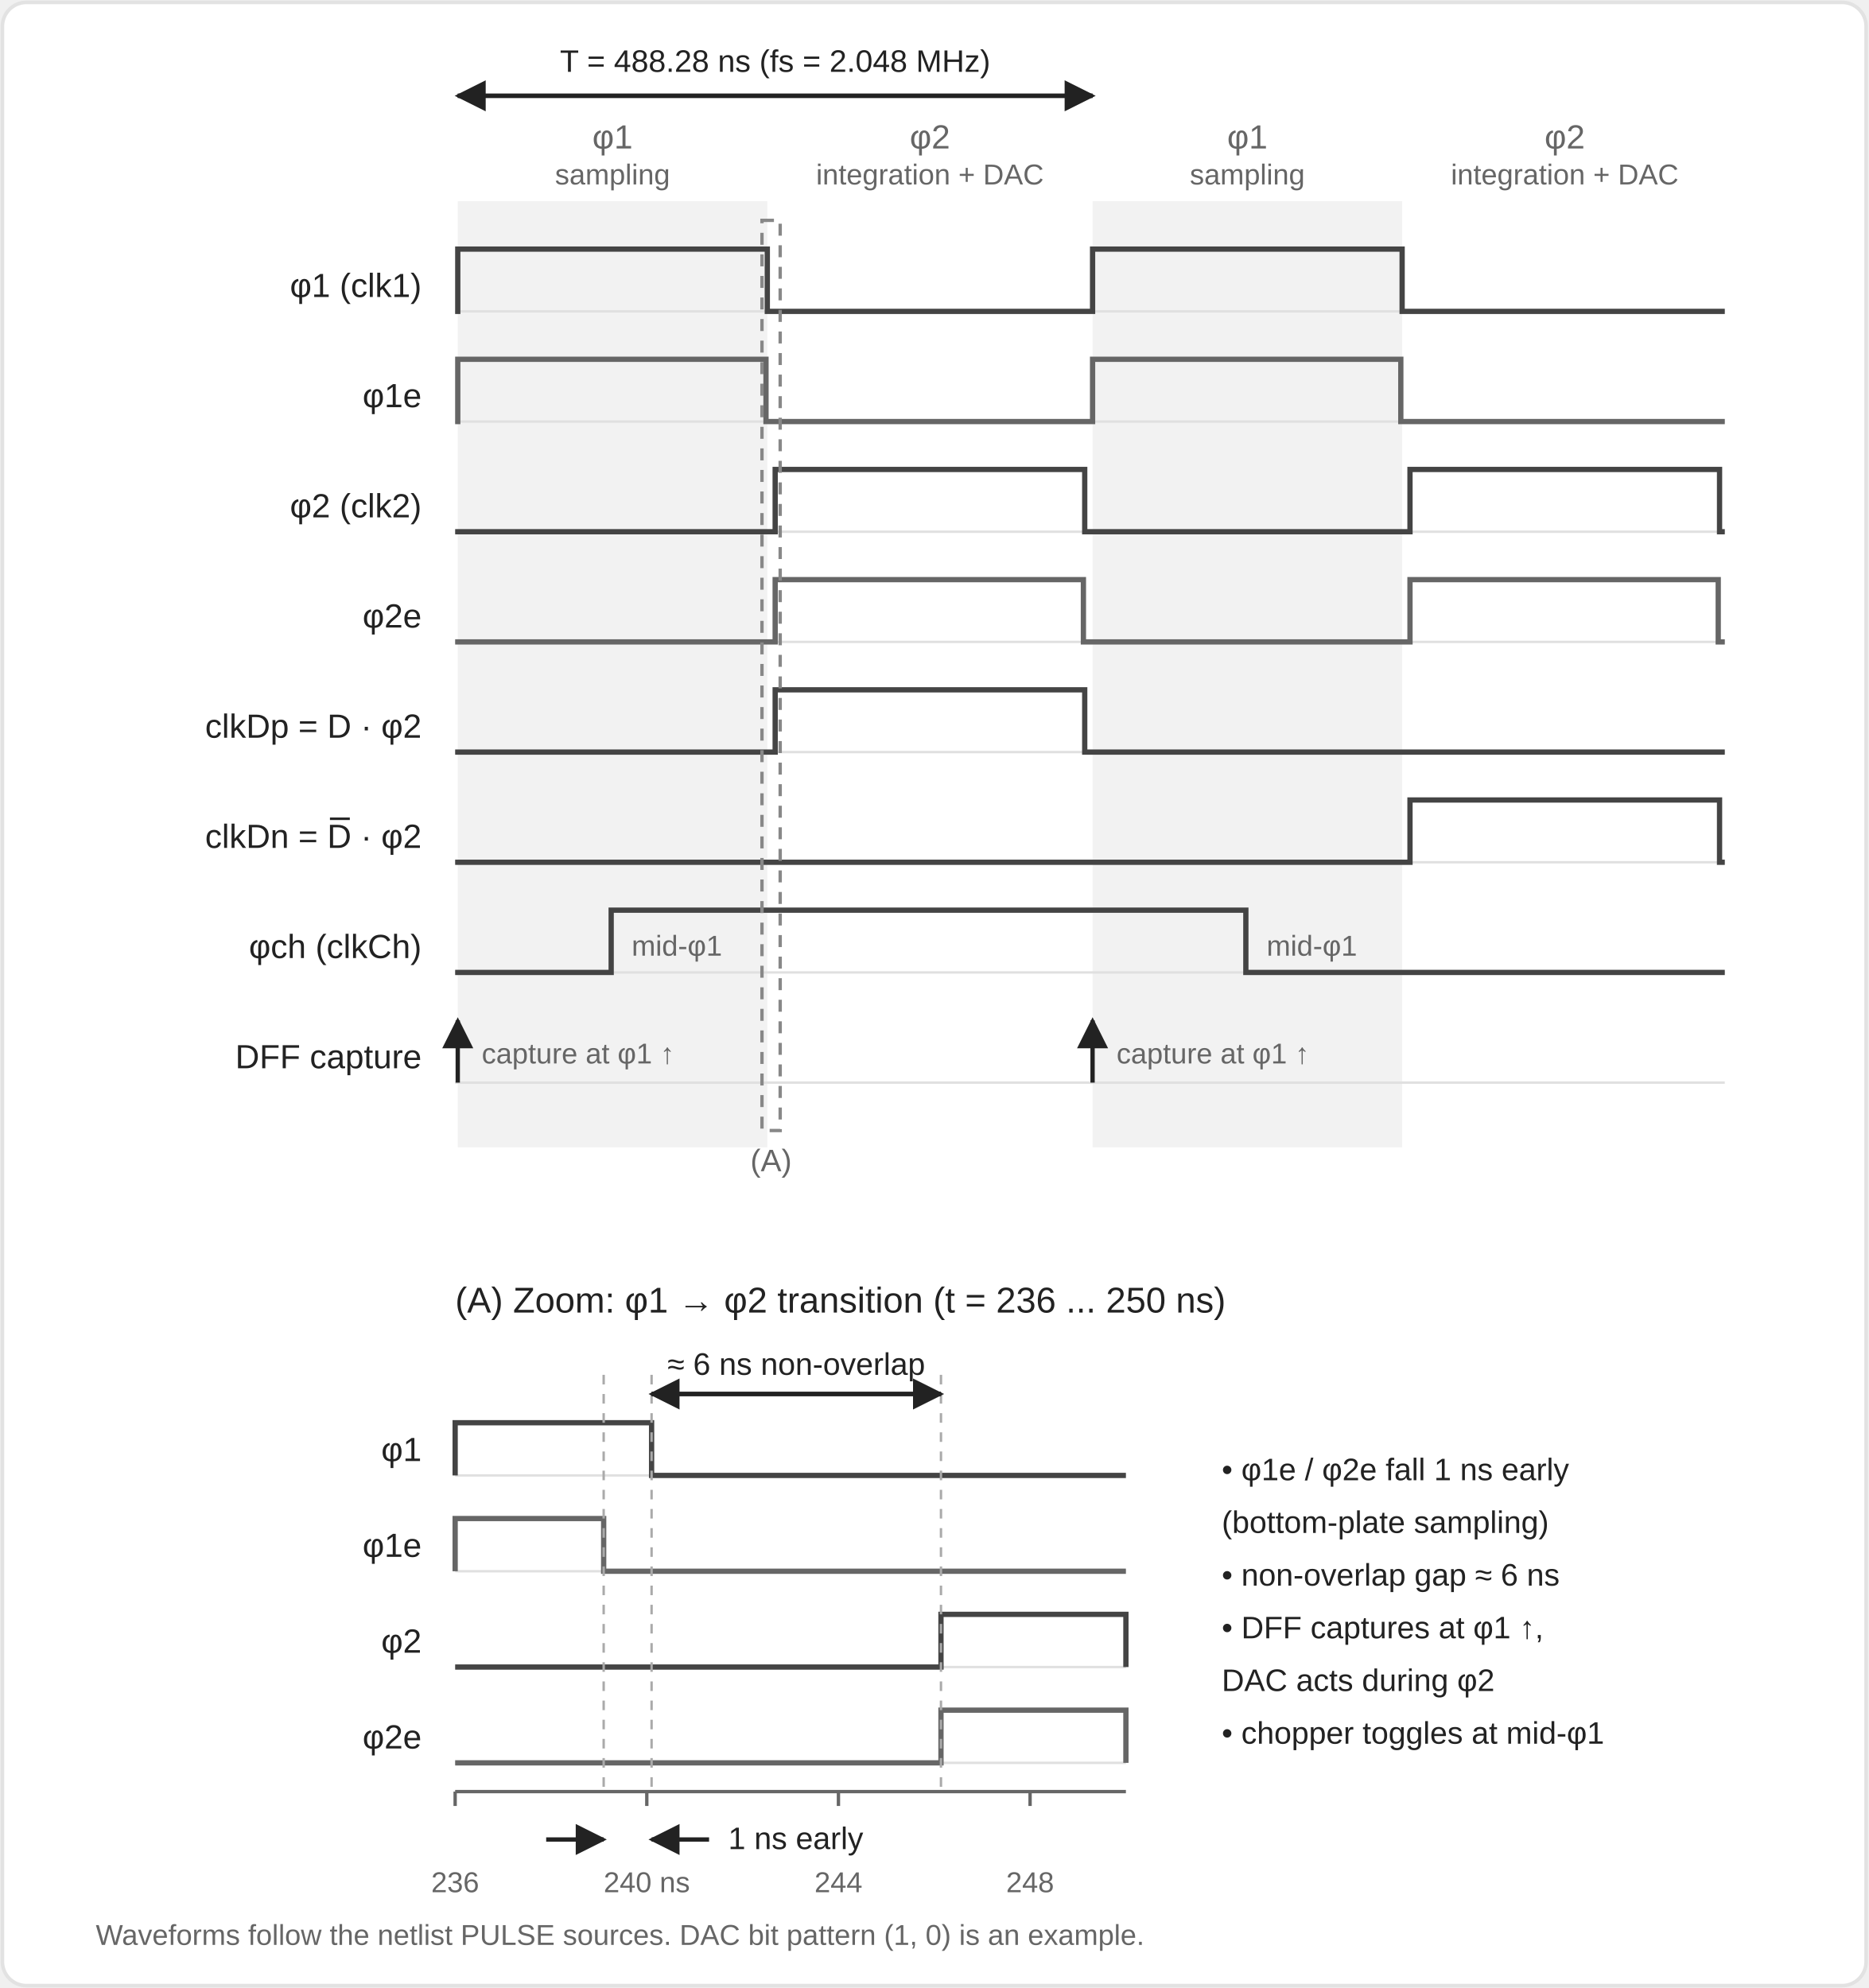
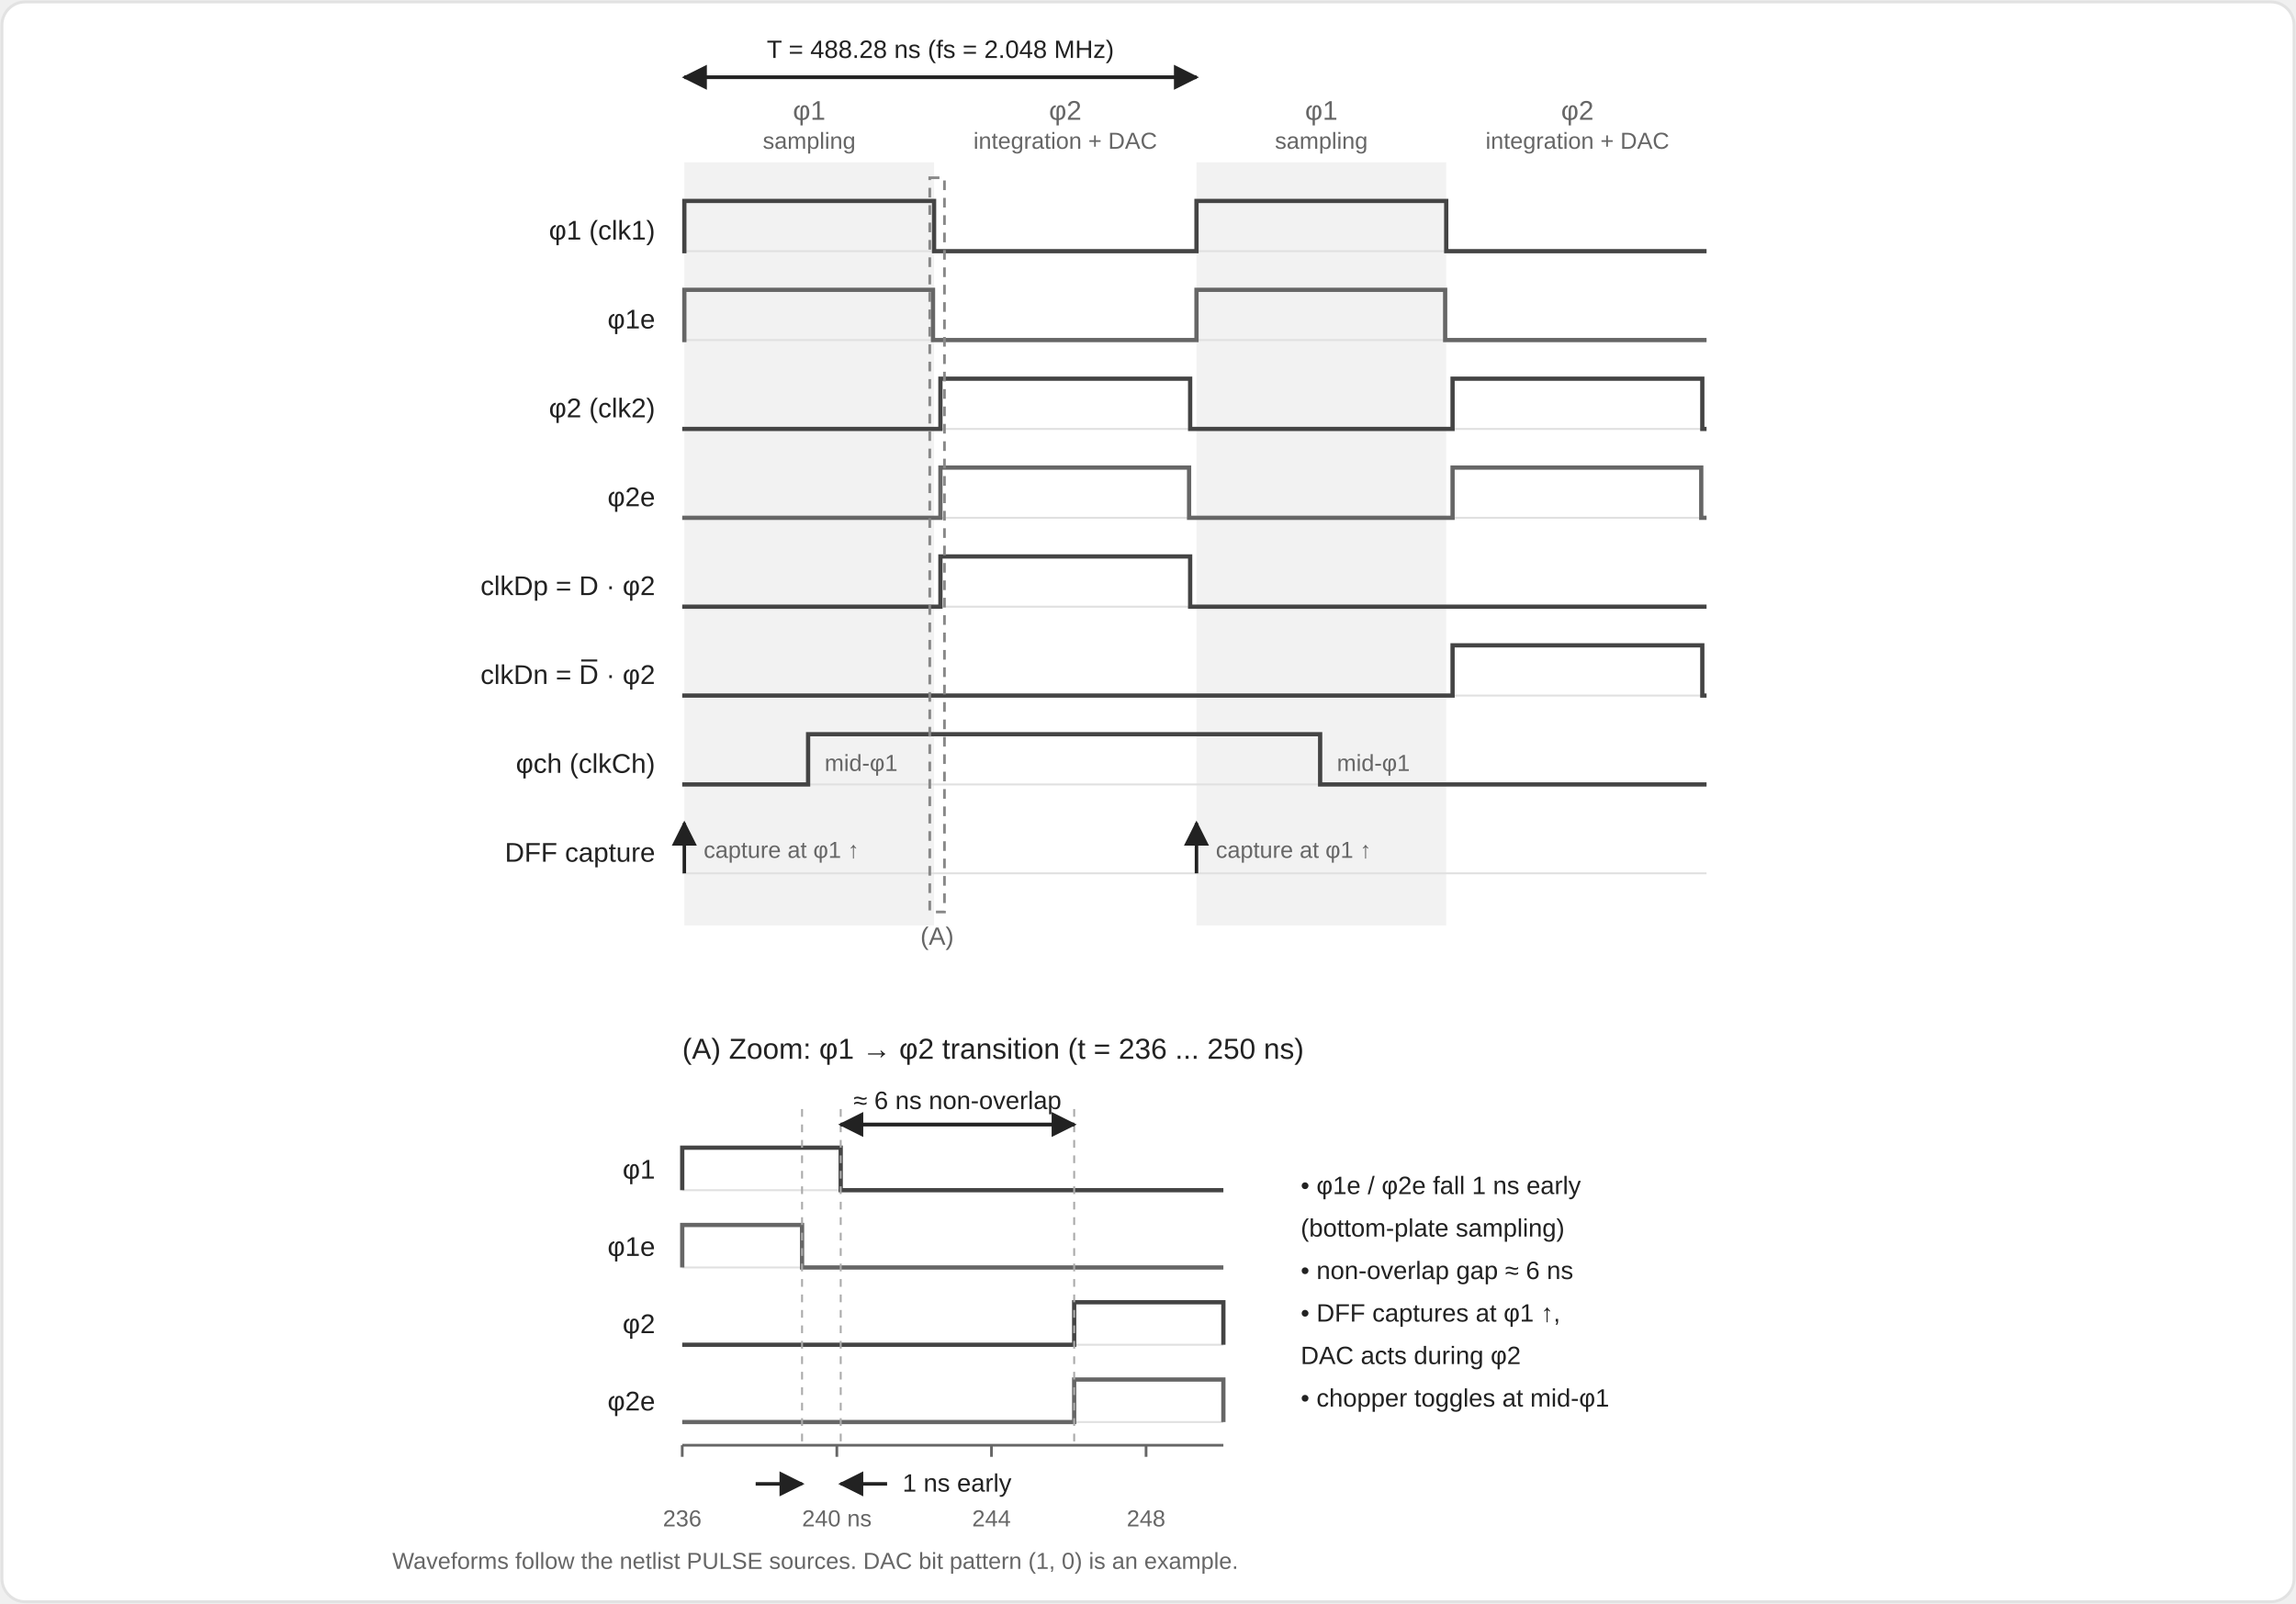
- <svg xmlns="http://www.w3.org/2000/svg" width="780" height="830" viewBox="0 0 780 830">
+ <svg xmlns="http://www.w3.org/2000/svg" width="1188" height="830" viewBox="0 0 1188 830">
  <defs>
    <marker id="arr" viewBox="0 0 10 10" refX="9" refY="5" markerWidth="7.2" markerHeight="7.2" orient="auto-start-reverse">
      <path d="M0 0L10 5L0 10z" fill="#222222" />
    </marker>
    <marker id="arrg" viewBox="0 0 10 10" refX="9" refY="5" markerWidth="7.2" markerHeight="7.2" orient="auto-start-reverse">
      <path d="M0 0L10 5L0 10z" fill="#666666" />
    </marker>
  </defs>
-   <rect x="1" y="1" width="778" height="828" rx="10" fill="#FFFFFF" stroke="#E2E2E2" stroke-width="1.5" />
-   <line x1="191.085" y1="40" x2="456.085" y2="40" stroke="#222222" stroke-width="1.8" marker-end="url(#arr)" />
-   <line x1="456.085" y1="40" x2="191.085" y2="40" stroke="#222222" stroke-width="1.8" marker-end="url(#arr)" />
-   <text x="323.585" y="30" font-family="Segoe UI, Arial, Helvetica, sans-serif" font-size="13" fill="#222222" text-anchor="middle" font-weight="normal">T = 488.28 ns (fs = 2.048 MHz)</text>
-   <rect x="191.09" y="84" width="129.22" height="395" fill="#F2F2F2" />
-   <text x="255.696" y="62" font-family="Segoe UI, Arial, Helvetica, sans-serif" font-size="14" fill="#666666" text-anchor="middle" font-weight="normal">φ1</text>
-   <text x="255.696" y="77" font-family="Segoe UI, Arial, Helvetica, sans-serif" font-size="12" fill="#666666" text-anchor="middle" font-weight="normal">sampling</text>
-   <text x="388.196" y="62" font-family="Segoe UI, Arial, Helvetica, sans-serif" font-size="14" fill="#666666" text-anchor="middle" font-weight="normal">φ2</text>
-   <text x="388.196" y="77" font-family="Segoe UI, Arial, Helvetica, sans-serif" font-size="12" fill="#666666" text-anchor="middle" font-weight="normal">integration + DAC</text>
-   <rect x="456.09" y="84" width="129.22" height="395" fill="#F2F2F2" />
-   <text x="520.696" y="62" font-family="Segoe UI, Arial, Helvetica, sans-serif" font-size="14" fill="#666666" text-anchor="middle" font-weight="normal">φ1</text>
-   <text x="520.696" y="77" font-family="Segoe UI, Arial, Helvetica, sans-serif" font-size="12" fill="#666666" text-anchor="middle" font-weight="normal">sampling</text>
-   <text x="653.196" y="62" font-family="Segoe UI, Arial, Helvetica, sans-serif" font-size="14" fill="#666666" text-anchor="middle" font-weight="normal">φ2</text>
-   <text x="653.196" y="77" font-family="Segoe UI, Arial, Helvetica, sans-serif" font-size="12" fill="#666666" text-anchor="middle" font-weight="normal">integration + DAC</text>
-   <text x="176" y="124" font-family="Segoe UI, Arial, Helvetica, sans-serif" font-size="14" fill="#222222" text-anchor="end" font-weight="normal">φ1 (clk1)</text>
-   <line x1="190" y1="130" x2="720" y2="130" stroke="#E0E0E0" stroke-width="1.0" />
-   <text x="176" y="170" font-family="Segoe UI, Arial, Helvetica, sans-serif" font-size="14" fill="#222222" text-anchor="end" font-weight="normal">φ1e</text>
-   <line x1="190" y1="176" x2="720" y2="176" stroke="#E0E0E0" stroke-width="1.0" />
-   <text x="176" y="216" font-family="Segoe UI, Arial, Helvetica, sans-serif" font-size="14" fill="#222222" text-anchor="end" font-weight="normal">φ2 (clk2)</text>
-   <line x1="190" y1="222" x2="720" y2="222" stroke="#E0E0E0" stroke-width="1.0" />
-   <text x="176" y="262" font-family="Segoe UI, Arial, Helvetica, sans-serif" font-size="14" fill="#222222" text-anchor="end" font-weight="normal">φ2e</text>
-   <line x1="190" y1="268" x2="720" y2="268" stroke="#E0E0E0" stroke-width="1.0" />
-   <text x="176" y="308" font-family="Segoe UI, Arial, Helvetica, sans-serif" font-size="14" fill="#222222" text-anchor="end" font-weight="normal">clkDp = D · φ2</text>
-   <line x1="190" y1="314" x2="720" y2="314" stroke="#E0E0E0" stroke-width="1.0" />
-   <text x="176" y="354" font-family="Segoe UI, Arial, Helvetica, sans-serif" font-size="14" fill="#222222" text-anchor="end" font-weight="normal">clkDn = <tspan text-decoration="overline">D</tspan> · φ2</text>
-   <line x1="190" y1="360" x2="720" y2="360" stroke="#E0E0E0" stroke-width="1.0" />
-   <text x="176" y="400" font-family="Segoe UI, Arial, Helvetica, sans-serif" font-size="14" fill="#222222" text-anchor="end" font-weight="normal">φch (clkCh)</text>
-   <line x1="190" y1="406" x2="720" y2="406" stroke="#E0E0E0" stroke-width="1.0" />
-   <text x="176" y="446" font-family="Segoe UI, Arial, Helvetica, sans-serif" font-size="14" fill="#222222" text-anchor="end" font-weight="normal">DFF capture</text>
-   <line x1="190" y1="452" x2="720" y2="452" stroke="#E0E0E0" stroke-width="1.0" />
-   <polyline points="190.00,130.00 191.09,130.00 191.09,104.00 320.31,104.00 320.31,130.00 456.09,130.00 456.09,104.00 585.31,104.00 585.31,130.00 720.00,130.00" fill="none" stroke="#444444" stroke-width="2.2" />
-   <polyline points="190.00,176.00 191.09,176.00 191.09,150.00 319.76,150.00 319.76,176.00 456.09,176.00 456.09,150.00 584.76,150.00 584.76,176.00 720.00,176.00" fill="none" stroke="#666666" stroke-width="2.2" />
-   <polyline points="190.00,222.00 323.59,222.00 323.59,196.00 452.81,196.00 452.81,222.00 588.59,222.00 588.59,196.00 717.81,196.00 717.81,222.00 720.00,222.00" fill="none" stroke="#444444" stroke-width="2.2" />
-   <polyline points="190.00,268.00 323.59,268.00 323.59,242.00 452.26,242.00 452.26,268.00 588.59,268.00 588.59,242.00 717.26,242.00 717.26,268.00 720.00,268.00" fill="none" stroke="#666666" stroke-width="2.2" />
-   <polyline points="190.00,314.00 323.59,314.00 323.59,288.00 452.81,288.00 452.81,314.00 720.00,314.00" fill="none" stroke="#444444" stroke-width="2.2" />
-   <polyline points="190.00,360.00 588.59,360.00 588.59,334.00 717.81,334.00 717.81,360.00 720.00,360.00" fill="none" stroke="#444444" stroke-width="2.2" />
-   <polyline points="190.00,406.00 255.13,406.00 255.13,380.00 520.07,380.00 520.07,406.00 720.00,406.00" fill="none" stroke="#444444" stroke-width="2.2" />
-   <text x="263.669" y="399" font-family="Segoe UI, Arial, Helvetica, sans-serif" font-size="12" fill="#666666" text-anchor="start" font-weight="normal">mid-φ1</text>
-   <text x="528.734" y="399" font-family="Segoe UI, Arial, Helvetica, sans-serif" font-size="12" fill="#666666" text-anchor="start" font-weight="normal">mid-φ1</text>
-   <line x1="191.085" y1="452" x2="191.085" y2="426" stroke="#222222" stroke-width="1.8" marker-end="url(#arr)" />
-   <text x="201.085" y="444" font-family="Segoe UI, Arial, Helvetica, sans-serif" font-size="12" fill="#666666" text-anchor="start" font-weight="normal">capture at φ1 ↑</text>
-   <line x1="456.085" y1="452" x2="456.085" y2="426" stroke="#222222" stroke-width="1.8" marker-end="url(#arr)" />
-   <text x="466.085" y="444" font-family="Segoe UI, Arial, Helvetica, sans-serif" font-size="12" fill="#666666" text-anchor="start" font-weight="normal">capture at φ1 ↑</text>
-   <rect x="318.08" y="92" width="7.60" height="380" fill="none" stroke="#888888" stroke-width="1.4" stroke-dasharray="5 4" />
-   <text x="321.881" y="489" font-family="Segoe UI, Arial, Helvetica, sans-serif" font-size="13" fill="#666666" text-anchor="middle" font-weight="normal">(A)</text>
-   <g transform="translate(0,26)">
-     <text x="190" y="522" font-family="Segoe UI, Arial, Helvetica, sans-serif" font-size="15" fill="#222222" text-anchor="start" font-weight="normal">(A) Zoom: φ1 → φ2 transition (t = 236 ... 250 ns)</text>
-     <text x="176" y="584" font-family="Segoe UI, Arial, Helvetica, sans-serif" font-size="14" fill="#222222" text-anchor="end" font-weight="normal">φ1</text>
-     <line x1="190" y1="590" x2="470" y2="590" stroke="#E0E0E0" stroke-width="1.0" />
-     <text x="176" y="624" font-family="Segoe UI, Arial, Helvetica, sans-serif" font-size="14" fill="#222222" text-anchor="end" font-weight="normal">φ1e</text>
-     <line x1="190" y1="630" x2="470" y2="630" stroke="#E0E0E0" stroke-width="1.0" />
-     <text x="176" y="664" font-family="Segoe UI, Arial, Helvetica, sans-serif" font-size="14" fill="#222222" text-anchor="end" font-weight="normal">φ2</text>
-     <line x1="190" y1="670" x2="470" y2="670" stroke="#E0E0E0" stroke-width="1.0" />
-     <text x="176" y="704" font-family="Segoe UI, Arial, Helvetica, sans-serif" font-size="14" fill="#222222" text-anchor="end" font-weight="normal">φ2e</text>
-     <line x1="190" y1="710" x2="470" y2="710" stroke="#E0E0E0" stroke-width="1.0" />
-     <polyline points="190.00,590.00 190.00,590.00 190.00,568.00 272.00,568.00 272.00,590.00 470.00,590.00" fill="none" stroke="#444444" stroke-width="2.2" />
-     <polyline points="190.00,630.00 190.00,630.00 190.00,608.00 252.00,608.00 252.00,630.00 470.00,630.00" fill="none" stroke="#666666" stroke-width="2.2" />
-     <polyline points="190.00,670.00 392.80,670.00 392.80,648.00 470.00,648.00 470.00,670.00 470.00,670.00" fill="none" stroke="#444444" stroke-width="2.2" />
-     <polyline points="190.00,710.00 392.80,710.00 392.80,688.00 470.00,688.00 470.00,710.00 470.00,710.00" fill="none" stroke="#666666" stroke-width="2.2" />
-     <line x1="252" y1="548" x2="252" y2="722" stroke="#AAAAAA" stroke-width="1.0" stroke-dasharray="4 4" />
-     <line x1="272" y1="548" x2="272" y2="722" stroke="#AAAAAA" stroke-width="1.0" stroke-dasharray="4 4" />
-     <line x1="392.8" y1="548" x2="392.8" y2="722" stroke="#AAAAAA" stroke-width="1.0" stroke-dasharray="4 4" />
-     <line x1="272" y1="556" x2="392.8" y2="556" stroke="#222222" stroke-width="1.8" marker-end="url(#arr)" />
-     <line x1="392.8" y1="556" x2="272" y2="556" stroke="#222222" stroke-width="1.8" marker-end="url(#arr)" />
-     <text x="332.4" y="548" font-family="Segoe UI, Arial, Helvetica, sans-serif" font-size="13" fill="#222222" text-anchor="middle" font-weight="normal">≈ 6 ns non-overlap</text>
-     <line x1="228" y1="742" x2="252" y2="742" stroke="#222222" stroke-width="1.8" marker-end="url(#arr)" />
-     <line x1="296" y1="742" x2="272" y2="742" stroke="#222222" stroke-width="1.8" marker-end="url(#arr)" />
-     <text x="304" y="746" font-family="Segoe UI, Arial, Helvetica, sans-serif" font-size="13" fill="#222222" text-anchor="start" font-weight="normal">1 ns early</text>
-     <line x1="190" y1="722" x2="470" y2="722" stroke="#666666" stroke-width="1.4" />
-     <line x1="190.0" y1="722" x2="190.0" y2="728" stroke="#666666" stroke-width="1.4" />
-     <text x="190.0" y="742" font-family="Segoe UI, Arial, Helvetica, sans-serif" font-size="12" fill="#666666" text-anchor="middle" font-weight="normal" />
-     <line x1="270.0" y1="722" x2="270.0" y2="728" stroke="#666666" stroke-width="1.4" />
-     <text x="270.0" y="742" font-family="Segoe UI, Arial, Helvetica, sans-serif" font-size="12" fill="#666666" text-anchor="middle" font-weight="normal" />
-     <line x1="350.0" y1="722" x2="350.0" y2="728" stroke="#666666" stroke-width="1.4" />
-     <text x="350.0" y="742" font-family="Segoe UI, Arial, Helvetica, sans-serif" font-size="12" fill="#666666" text-anchor="middle" font-weight="normal" />
-     <line x1="430.0" y1="722" x2="430.0" y2="728" stroke="#666666" stroke-width="1.4" />
-     <text x="430.0" y="742" font-family="Segoe UI, Arial, Helvetica, sans-serif" font-size="12" fill="#666666" text-anchor="middle" font-weight="normal" />
-     <text x="190.0" y="764" font-family="Segoe UI, Arial, Helvetica, sans-serif" font-size="12" fill="#666666" text-anchor="middle" font-weight="normal">236</text>
-     <text x="350.0" y="764" font-family="Segoe UI, Arial, Helvetica, sans-serif" font-size="12" fill="#666666" text-anchor="middle" font-weight="normal">244</text>
-     <text x="430.0" y="764" font-family="Segoe UI, Arial, Helvetica, sans-serif" font-size="12" fill="#666666" text-anchor="middle" font-weight="normal">248</text>
-     <text x="270.0" y="764" font-family="Segoe UI, Arial, Helvetica, sans-serif" font-size="12" fill="#666666" text-anchor="middle" font-weight="normal">240 ns</text>
-     <text x="510" y="592" font-family="Segoe UI, Arial, Helvetica, sans-serif" font-size="13" fill="#222222" text-anchor="start" font-weight="normal">• φ1e / φ2e fall 1 ns early</text>
-     <text x="510" y="614" font-family="Segoe UI, Arial, Helvetica, sans-serif" font-size="13" fill="#222222" text-anchor="start" font-weight="normal">   (bottom-plate sampling)</text>
-     <text x="510" y="636" font-family="Segoe UI, Arial, Helvetica, sans-serif" font-size="13" fill="#222222" text-anchor="start" font-weight="normal">• non-overlap gap ≈ 6 ns</text>
-     <text x="510" y="658" font-family="Segoe UI, Arial, Helvetica, sans-serif" font-size="13" fill="#222222" text-anchor="start" font-weight="normal">• DFF captures at φ1 ↑,</text>
-     <text x="510" y="680" font-family="Segoe UI, Arial, Helvetica, sans-serif" font-size="13" fill="#222222" text-anchor="start" font-weight="normal">   DAC acts during φ2</text>
-     <text x="510" y="702" font-family="Segoe UI, Arial, Helvetica, sans-serif" font-size="13" fill="#222222" text-anchor="start" font-weight="normal">• chopper toggles at mid-φ1</text>
-     <text x="40" y="786" font-family="Segoe UI, Arial, Helvetica, sans-serif" font-size="12" fill="#666666" text-anchor="start" font-weight="normal">Waveforms follow the netlist PULSE sources. DAC bit pattern (1, 0) is an example.</text>
+   <rect x="1" y="1" width="1186" height="828" rx="12" fill="#FFFFFF" stroke="#E2E2E2" stroke-width="1.5" />
+   <g transform="translate(163 0)">
+     <line x1="191.085" y1="40" x2="456.085" y2="40" stroke="#222222" stroke-width="1.8" marker-end="url(#arr)" />
+     <line x1="456.085" y1="40" x2="191.085" y2="40" stroke="#222222" stroke-width="1.8" marker-end="url(#arr)" />
+     <text x="323.585" y="30" font-family="Segoe UI, Arial, Helvetica, sans-serif" font-size="13" fill="#222222" text-anchor="middle" font-weight="normal">T = 488.28 ns (fs = 2.048 MHz)</text>
+     <rect x="191.09" y="84" width="129.22" height="395" fill="#F2F2F2" />
+     <text x="255.696" y="62" font-family="Segoe UI, Arial, Helvetica, sans-serif" font-size="14" fill="#666666" text-anchor="middle" font-weight="normal">φ1</text>
+     <text x="255.696" y="77" font-family="Segoe UI, Arial, Helvetica, sans-serif" font-size="12" fill="#666666" text-anchor="middle" font-weight="normal">sampling</text>
+     <text x="388.196" y="62" font-family="Segoe UI, Arial, Helvetica, sans-serif" font-size="14" fill="#666666" text-anchor="middle" font-weight="normal">φ2</text>
+     <text x="388.196" y="77" font-family="Segoe UI, Arial, Helvetica, sans-serif" font-size="12" fill="#666666" text-anchor="middle" font-weight="normal">integration + DAC</text>
+     <rect x="456.09" y="84" width="129.22" height="395" fill="#F2F2F2" />
+     <text x="520.696" y="62" font-family="Segoe UI, Arial, Helvetica, sans-serif" font-size="14" fill="#666666" text-anchor="middle" font-weight="normal">φ1</text>
+     <text x="520.696" y="77" font-family="Segoe UI, Arial, Helvetica, sans-serif" font-size="12" fill="#666666" text-anchor="middle" font-weight="normal">sampling</text>
+     <text x="653.196" y="62" font-family="Segoe UI, Arial, Helvetica, sans-serif" font-size="14" fill="#666666" text-anchor="middle" font-weight="normal">φ2</text>
+     <text x="653.196" y="77" font-family="Segoe UI, Arial, Helvetica, sans-serif" font-size="12" fill="#666666" text-anchor="middle" font-weight="normal">integration + DAC</text>
+     <text x="176" y="124" font-family="Segoe UI, Arial, Helvetica, sans-serif" font-size="14" fill="#222222" text-anchor="end" font-weight="normal">φ1 (clk1)</text>
+     <line x1="190" y1="130" x2="720" y2="130" stroke="#E0E0E0" stroke-width="1.0" />
+     <text x="176" y="170" font-family="Segoe UI, Arial, Helvetica, sans-serif" font-size="14" fill="#222222" text-anchor="end" font-weight="normal">φ1e</text>
+     <line x1="190" y1="176" x2="720" y2="176" stroke="#E0E0E0" stroke-width="1.0" />
+     <text x="176" y="216" font-family="Segoe UI, Arial, Helvetica, sans-serif" font-size="14" fill="#222222" text-anchor="end" font-weight="normal">φ2 (clk2)</text>
+     <line x1="190" y1="222" x2="720" y2="222" stroke="#E0E0E0" stroke-width="1.0" />
+     <text x="176" y="262" font-family="Segoe UI, Arial, Helvetica, sans-serif" font-size="14" fill="#222222" text-anchor="end" font-weight="normal">φ2e</text>
+     <line x1="190" y1="268" x2="720" y2="268" stroke="#E0E0E0" stroke-width="1.0" />
+     <text x="176" y="308" font-family="Segoe UI, Arial, Helvetica, sans-serif" font-size="14" fill="#222222" text-anchor="end" font-weight="normal">clkDp = D · φ2</text>
+     <line x1="190" y1="314" x2="720" y2="314" stroke="#E0E0E0" stroke-width="1.0" />
+     <text x="176" y="354" font-family="Segoe UI, Arial, Helvetica, sans-serif" font-size="14" fill="#222222" text-anchor="end" font-weight="normal">clkDn = <tspan text-decoration="overline">D</tspan> · φ2</text>
+     <line x1="190" y1="360" x2="720" y2="360" stroke="#E0E0E0" stroke-width="1.0" />
+     <text x="176" y="400" font-family="Segoe UI, Arial, Helvetica, sans-serif" font-size="14" fill="#222222" text-anchor="end" font-weight="normal">φch (clkCh)</text>
+     <line x1="190" y1="406" x2="720" y2="406" stroke="#E0E0E0" stroke-width="1.0" />
+     <text x="176" y="446" font-family="Segoe UI, Arial, Helvetica, sans-serif" font-size="14" fill="#222222" text-anchor="end" font-weight="normal">DFF capture</text>
+     <line x1="190" y1="452" x2="720" y2="452" stroke="#E0E0E0" stroke-width="1.0" />
+     <polyline points="190.00,130.00 191.09,130.00 191.09,104.00 320.31,104.00 320.31,130.00 456.09,130.00 456.09,104.00 585.31,104.00 585.31,130.00 720.00,130.00" fill="none" stroke="#444444" stroke-width="2.2" />
+     <polyline points="190.00,176.00 191.09,176.00 191.09,150.00 319.76,150.00 319.76,176.00 456.09,176.00 456.09,150.00 584.76,150.00 584.76,176.00 720.00,176.00" fill="none" stroke="#666666" stroke-width="2.2" />
+     <polyline points="190.00,222.00 323.59,222.00 323.59,196.00 452.81,196.00 452.81,222.00 588.59,222.00 588.59,196.00 717.81,196.00 717.81,222.00 720.00,222.00" fill="none" stroke="#444444" stroke-width="2.2" />
+     <polyline points="190.00,268.00 323.59,268.00 323.59,242.00 452.26,242.00 452.26,268.00 588.59,268.00 588.59,242.00 717.26,242.00 717.26,268.00 720.00,268.00" fill="none" stroke="#666666" stroke-width="2.2" />
+     <polyline points="190.00,314.00 323.59,314.00 323.59,288.00 452.81,288.00 452.81,314.00 720.00,314.00" fill="none" stroke="#444444" stroke-width="2.2" />
+     <polyline points="190.00,360.00 588.59,360.00 588.59,334.00 717.81,334.00 717.81,360.00 720.00,360.00" fill="none" stroke="#444444" stroke-width="2.2" />
+     <polyline points="190.00,406.00 255.13,406.00 255.13,380.00 520.07,380.00 520.07,406.00 720.00,406.00" fill="none" stroke="#444444" stroke-width="2.2" />
+     <text x="263.669" y="399" font-family="Segoe UI, Arial, Helvetica, sans-serif" font-size="12" fill="#666666" text-anchor="start" font-weight="normal">mid-φ1</text>
+     <text x="528.734" y="399" font-family="Segoe UI, Arial, Helvetica, sans-serif" font-size="12" fill="#666666" text-anchor="start" font-weight="normal">mid-φ1</text>
+     <line x1="191.085" y1="452" x2="191.085" y2="426" stroke="#222222" stroke-width="1.8" marker-end="url(#arr)" />
+     <text x="201.085" y="444" font-family="Segoe UI, Arial, Helvetica, sans-serif" font-size="12" fill="#666666" text-anchor="start" font-weight="normal">capture at φ1 ↑</text>
+     <line x1="456.085" y1="452" x2="456.085" y2="426" stroke="#222222" stroke-width="1.8" marker-end="url(#arr)" />
+     <text x="466.085" y="444" font-family="Segoe UI, Arial, Helvetica, sans-serif" font-size="12" fill="#666666" text-anchor="start" font-weight="normal">capture at φ1 ↑</text>
+     <rect x="318.08" y="92" width="7.60" height="380" fill="none" stroke="#888888" stroke-width="1.4" stroke-dasharray="5 4" />
+     <text x="321.881" y="489" font-family="Segoe UI, Arial, Helvetica, sans-serif" font-size="13" fill="#666666" text-anchor="middle" font-weight="normal">(A)</text>
+     <g transform="translate(0,26)">
+       <text x="190" y="522" font-family="Segoe UI, Arial, Helvetica, sans-serif" font-size="15" fill="#222222" text-anchor="start" font-weight="normal">(A) Zoom: φ1 → φ2 transition (t = 236 ... 250 ns)</text>
+       <text x="176" y="584" font-family="Segoe UI, Arial, Helvetica, sans-serif" font-size="14" fill="#222222" text-anchor="end" font-weight="normal">φ1</text>
+       <line x1="190" y1="590" x2="470" y2="590" stroke="#E0E0E0" stroke-width="1.0" />
+       <text x="176" y="624" font-family="Segoe UI, Arial, Helvetica, sans-serif" font-size="14" fill="#222222" text-anchor="end" font-weight="normal">φ1e</text>
+       <line x1="190" y1="630" x2="470" y2="630" stroke="#E0E0E0" stroke-width="1.0" />
+       <text x="176" y="664" font-family="Segoe UI, Arial, Helvetica, sans-serif" font-size="14" fill="#222222" text-anchor="end" font-weight="normal">φ2</text>
+       <line x1="190" y1="670" x2="470" y2="670" stroke="#E0E0E0" stroke-width="1.0" />
+       <text x="176" y="704" font-family="Segoe UI, Arial, Helvetica, sans-serif" font-size="14" fill="#222222" text-anchor="end" font-weight="normal">φ2e</text>
+       <line x1="190" y1="710" x2="470" y2="710" stroke="#E0E0E0" stroke-width="1.0" />
+       <polyline points="190.00,590.00 190.00,590.00 190.00,568.00 272.00,568.00 272.00,590.00 470.00,590.00" fill="none" stroke="#444444" stroke-width="2.2" />
+       <polyline points="190.00,630.00 190.00,630.00 190.00,608.00 252.00,608.00 252.00,630.00 470.00,630.00" fill="none" stroke="#666666" stroke-width="2.2" />
+       <polyline points="190.00,670.00 392.80,670.00 392.80,648.00 470.00,648.00 470.00,670.00 470.00,670.00" fill="none" stroke="#444444" stroke-width="2.2" />
+       <polyline points="190.00,710.00 392.80,710.00 392.80,688.00 470.00,688.00 470.00,710.00 470.00,710.00" fill="none" stroke="#666666" stroke-width="2.2" />
+       <line x1="252" y1="548" x2="252" y2="722" stroke="#AAAAAA" stroke-width="1.0" stroke-dasharray="4 4" />
+       <line x1="272" y1="548" x2="272" y2="722" stroke="#AAAAAA" stroke-width="1.0" stroke-dasharray="4 4" />
+       <line x1="392.8" y1="548" x2="392.8" y2="722" stroke="#AAAAAA" stroke-width="1.0" stroke-dasharray="4 4" />
+       <line x1="272" y1="556" x2="392.8" y2="556" stroke="#222222" stroke-width="1.8" marker-end="url(#arr)" />
+       <line x1="392.8" y1="556" x2="272" y2="556" stroke="#222222" stroke-width="1.8" marker-end="url(#arr)" />
+       <text x="332.4" y="548" font-family="Segoe UI, Arial, Helvetica, sans-serif" font-size="13" fill="#222222" text-anchor="middle" font-weight="normal">≈ 6 ns non-overlap</text>
+       <line x1="228" y1="742" x2="252" y2="742" stroke="#222222" stroke-width="1.8" marker-end="url(#arr)" />
+       <line x1="296" y1="742" x2="272" y2="742" stroke="#222222" stroke-width="1.8" marker-end="url(#arr)" />
+       <text x="304" y="746" font-family="Segoe UI, Arial, Helvetica, sans-serif" font-size="13" fill="#222222" text-anchor="start" font-weight="normal">1 ns early</text>
+       <line x1="190" y1="722" x2="470" y2="722" stroke="#666666" stroke-width="1.4" />
+       <line x1="190.0" y1="722" x2="190.0" y2="728" stroke="#666666" stroke-width="1.4" />
+       <text x="190.0" y="742" font-family="Segoe UI, Arial, Helvetica, sans-serif" font-size="12" fill="#666666" text-anchor="middle" font-weight="normal" />
+       <line x1="270.0" y1="722" x2="270.0" y2="728" stroke="#666666" stroke-width="1.4" />
+       <text x="270.0" y="742" font-family="Segoe UI, Arial, Helvetica, sans-serif" font-size="12" fill="#666666" text-anchor="middle" font-weight="normal" />
+       <line x1="350.0" y1="722" x2="350.0" y2="728" stroke="#666666" stroke-width="1.4" />
+       <text x="350.0" y="742" font-family="Segoe UI, Arial, Helvetica, sans-serif" font-size="12" fill="#666666" text-anchor="middle" font-weight="normal" />
+       <line x1="430.0" y1="722" x2="430.0" y2="728" stroke="#666666" stroke-width="1.4" />
+       <text x="430.0" y="742" font-family="Segoe UI, Arial, Helvetica, sans-serif" font-size="12" fill="#666666" text-anchor="middle" font-weight="normal" />
+       <text x="190.0" y="764" font-family="Segoe UI, Arial, Helvetica, sans-serif" font-size="12" fill="#666666" text-anchor="middle" font-weight="normal">236</text>
+       <text x="350.0" y="764" font-family="Segoe UI, Arial, Helvetica, sans-serif" font-size="12" fill="#666666" text-anchor="middle" font-weight="normal">244</text>
+       <text x="430.0" y="764" font-family="Segoe UI, Arial, Helvetica, sans-serif" font-size="12" fill="#666666" text-anchor="middle" font-weight="normal">248</text>
+       <text x="270.0" y="764" font-family="Segoe UI, Arial, Helvetica, sans-serif" font-size="12" fill="#666666" text-anchor="middle" font-weight="normal">240 ns</text>
+       <text x="510" y="592" font-family="Segoe UI, Arial, Helvetica, sans-serif" font-size="13" fill="#222222" text-anchor="start" font-weight="normal">• φ1e / φ2e fall 1 ns early</text>
+       <text x="510" y="614" font-family="Segoe UI, Arial, Helvetica, sans-serif" font-size="13" fill="#222222" text-anchor="start" font-weight="normal">   (bottom-plate sampling)</text>
+       <text x="510" y="636" font-family="Segoe UI, Arial, Helvetica, sans-serif" font-size="13" fill="#222222" text-anchor="start" font-weight="normal">• non-overlap gap ≈ 6 ns</text>
+       <text x="510" y="658" font-family="Segoe UI, Arial, Helvetica, sans-serif" font-size="13" fill="#222222" text-anchor="start" font-weight="normal">• DFF captures at φ1 ↑,</text>
+       <text x="510" y="680" font-family="Segoe UI, Arial, Helvetica, sans-serif" font-size="13" fill="#222222" text-anchor="start" font-weight="normal">   DAC acts during φ2</text>
+       <text x="510" y="702" font-family="Segoe UI, Arial, Helvetica, sans-serif" font-size="13" fill="#222222" text-anchor="start" font-weight="normal">• chopper toggles at mid-φ1</text>
+       <text x="40" y="786" font-family="Segoe UI, Arial, Helvetica, sans-serif" font-size="12" fill="#666666" text-anchor="start" font-weight="normal">Waveforms follow the netlist PULSE sources. DAC bit pattern (1, 0) is an example.</text>
+     </g>
  </g>
</svg>
